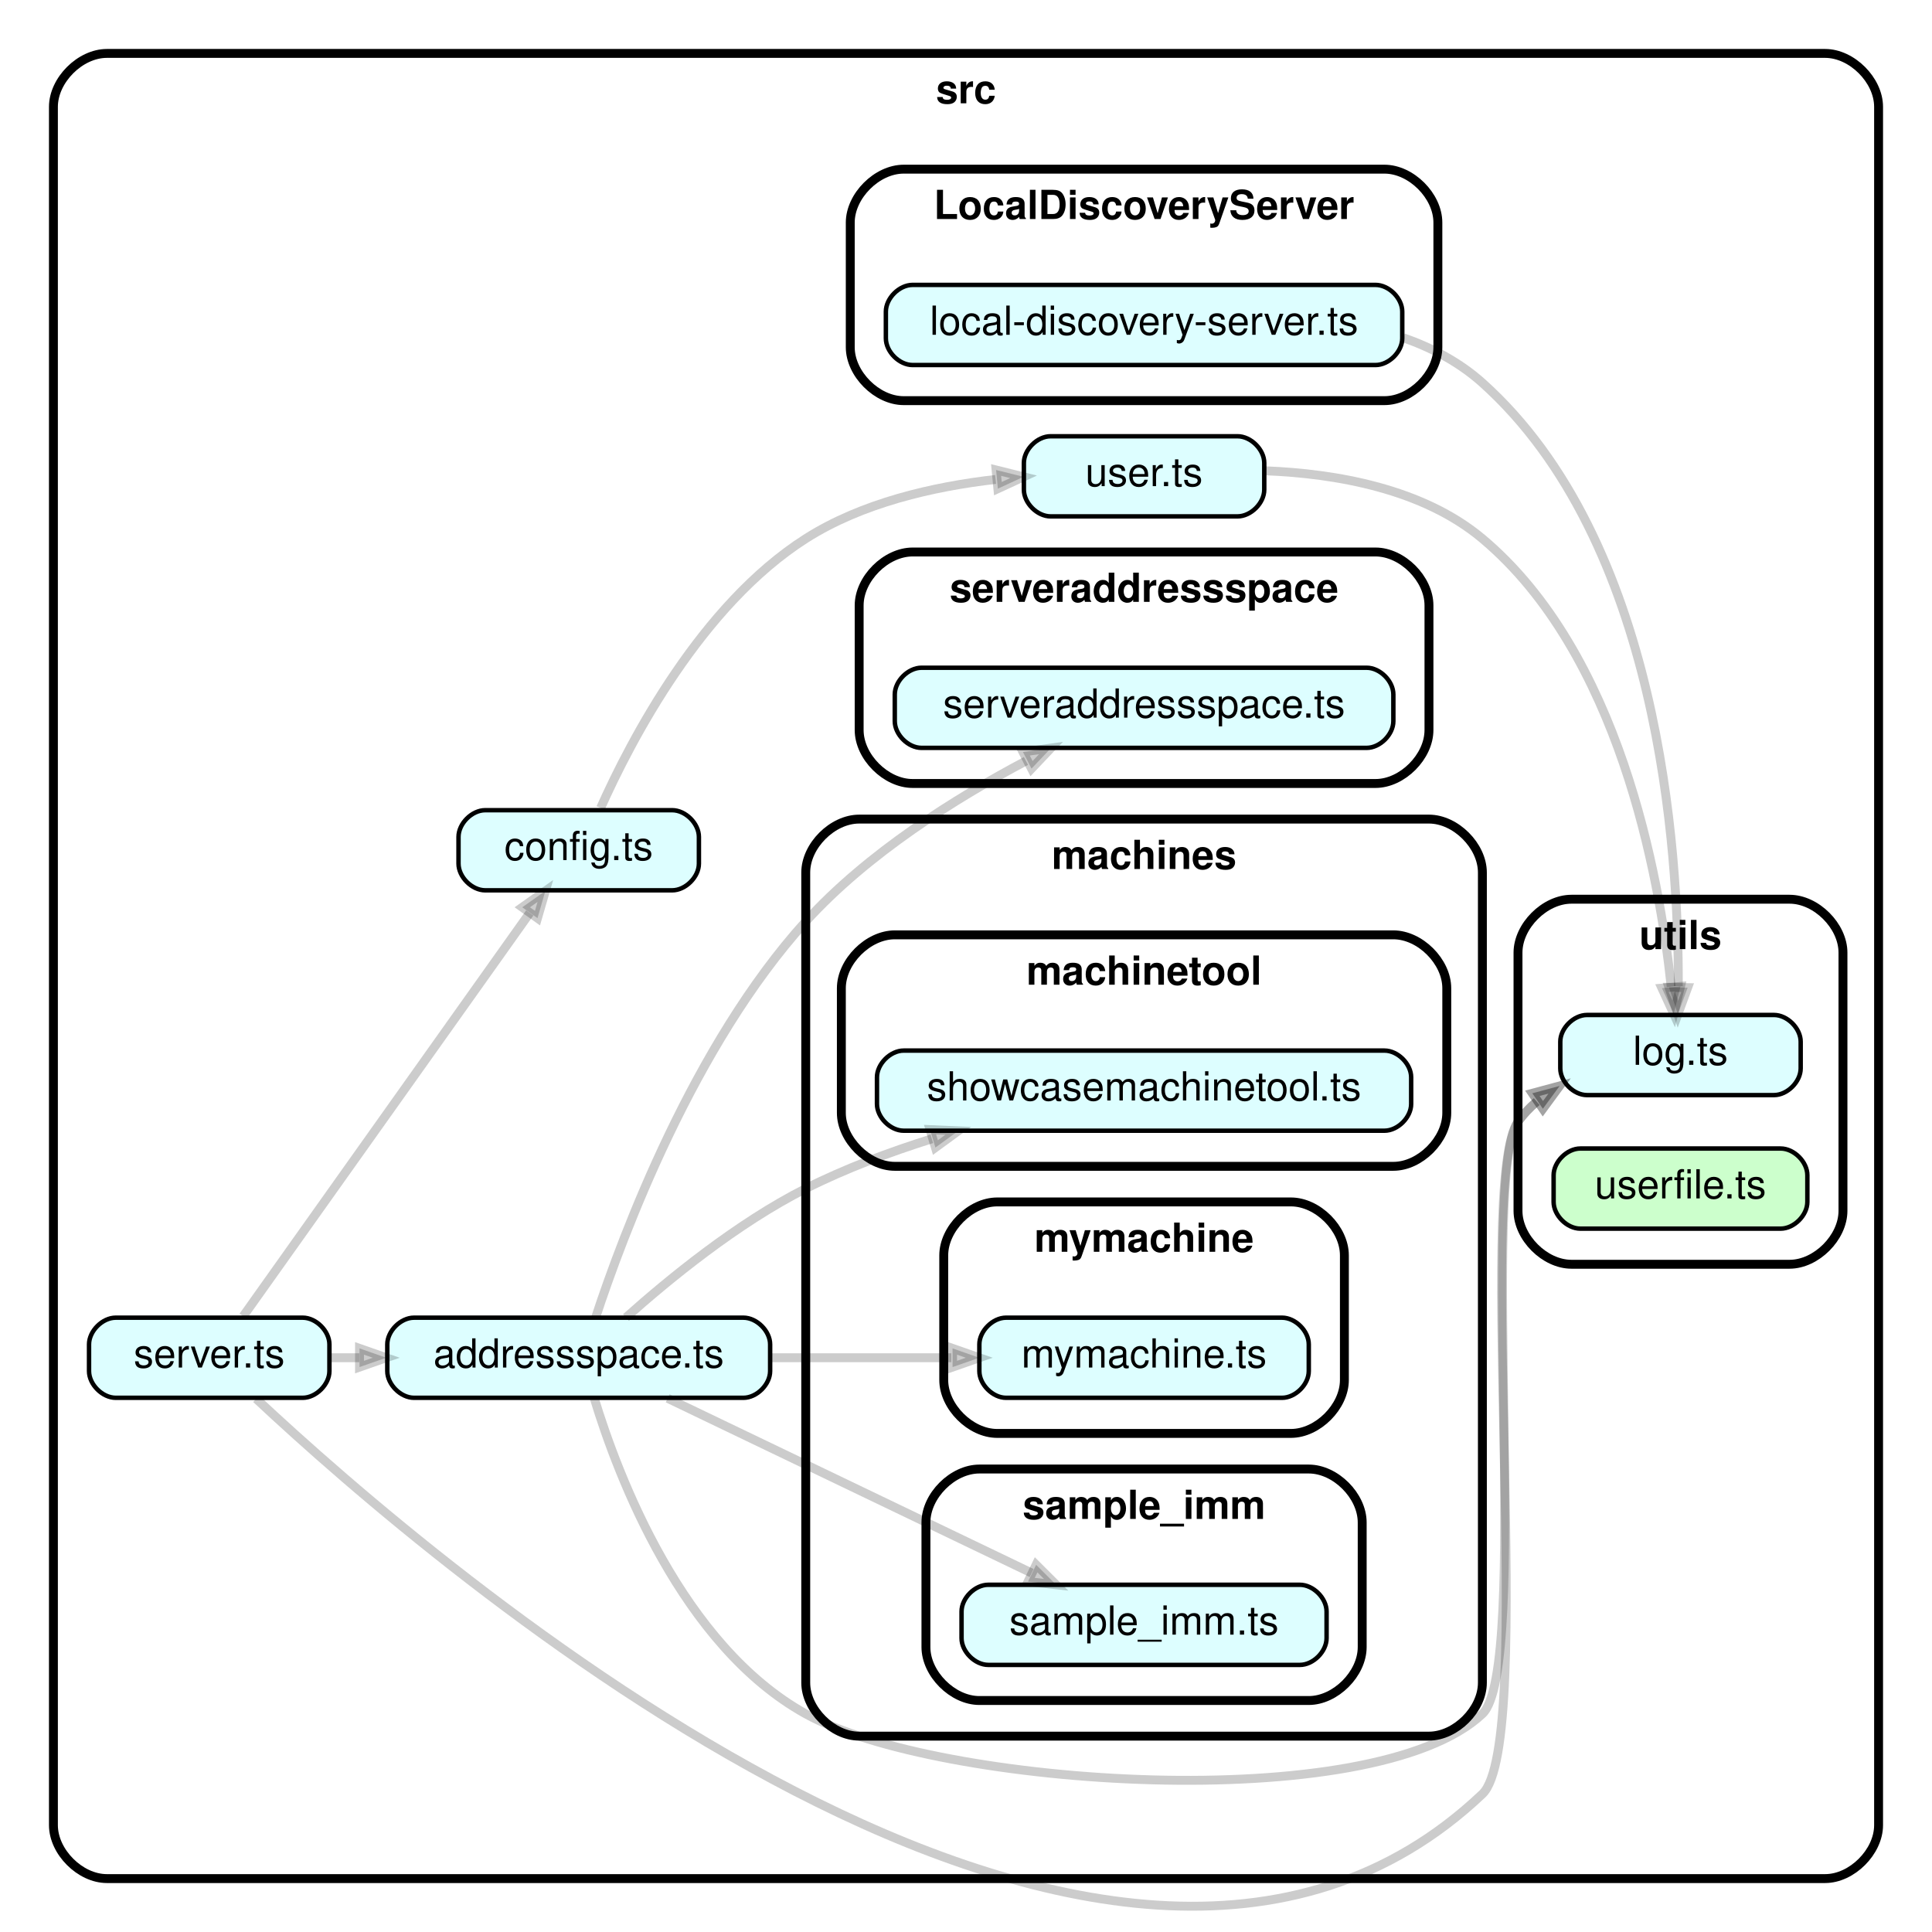
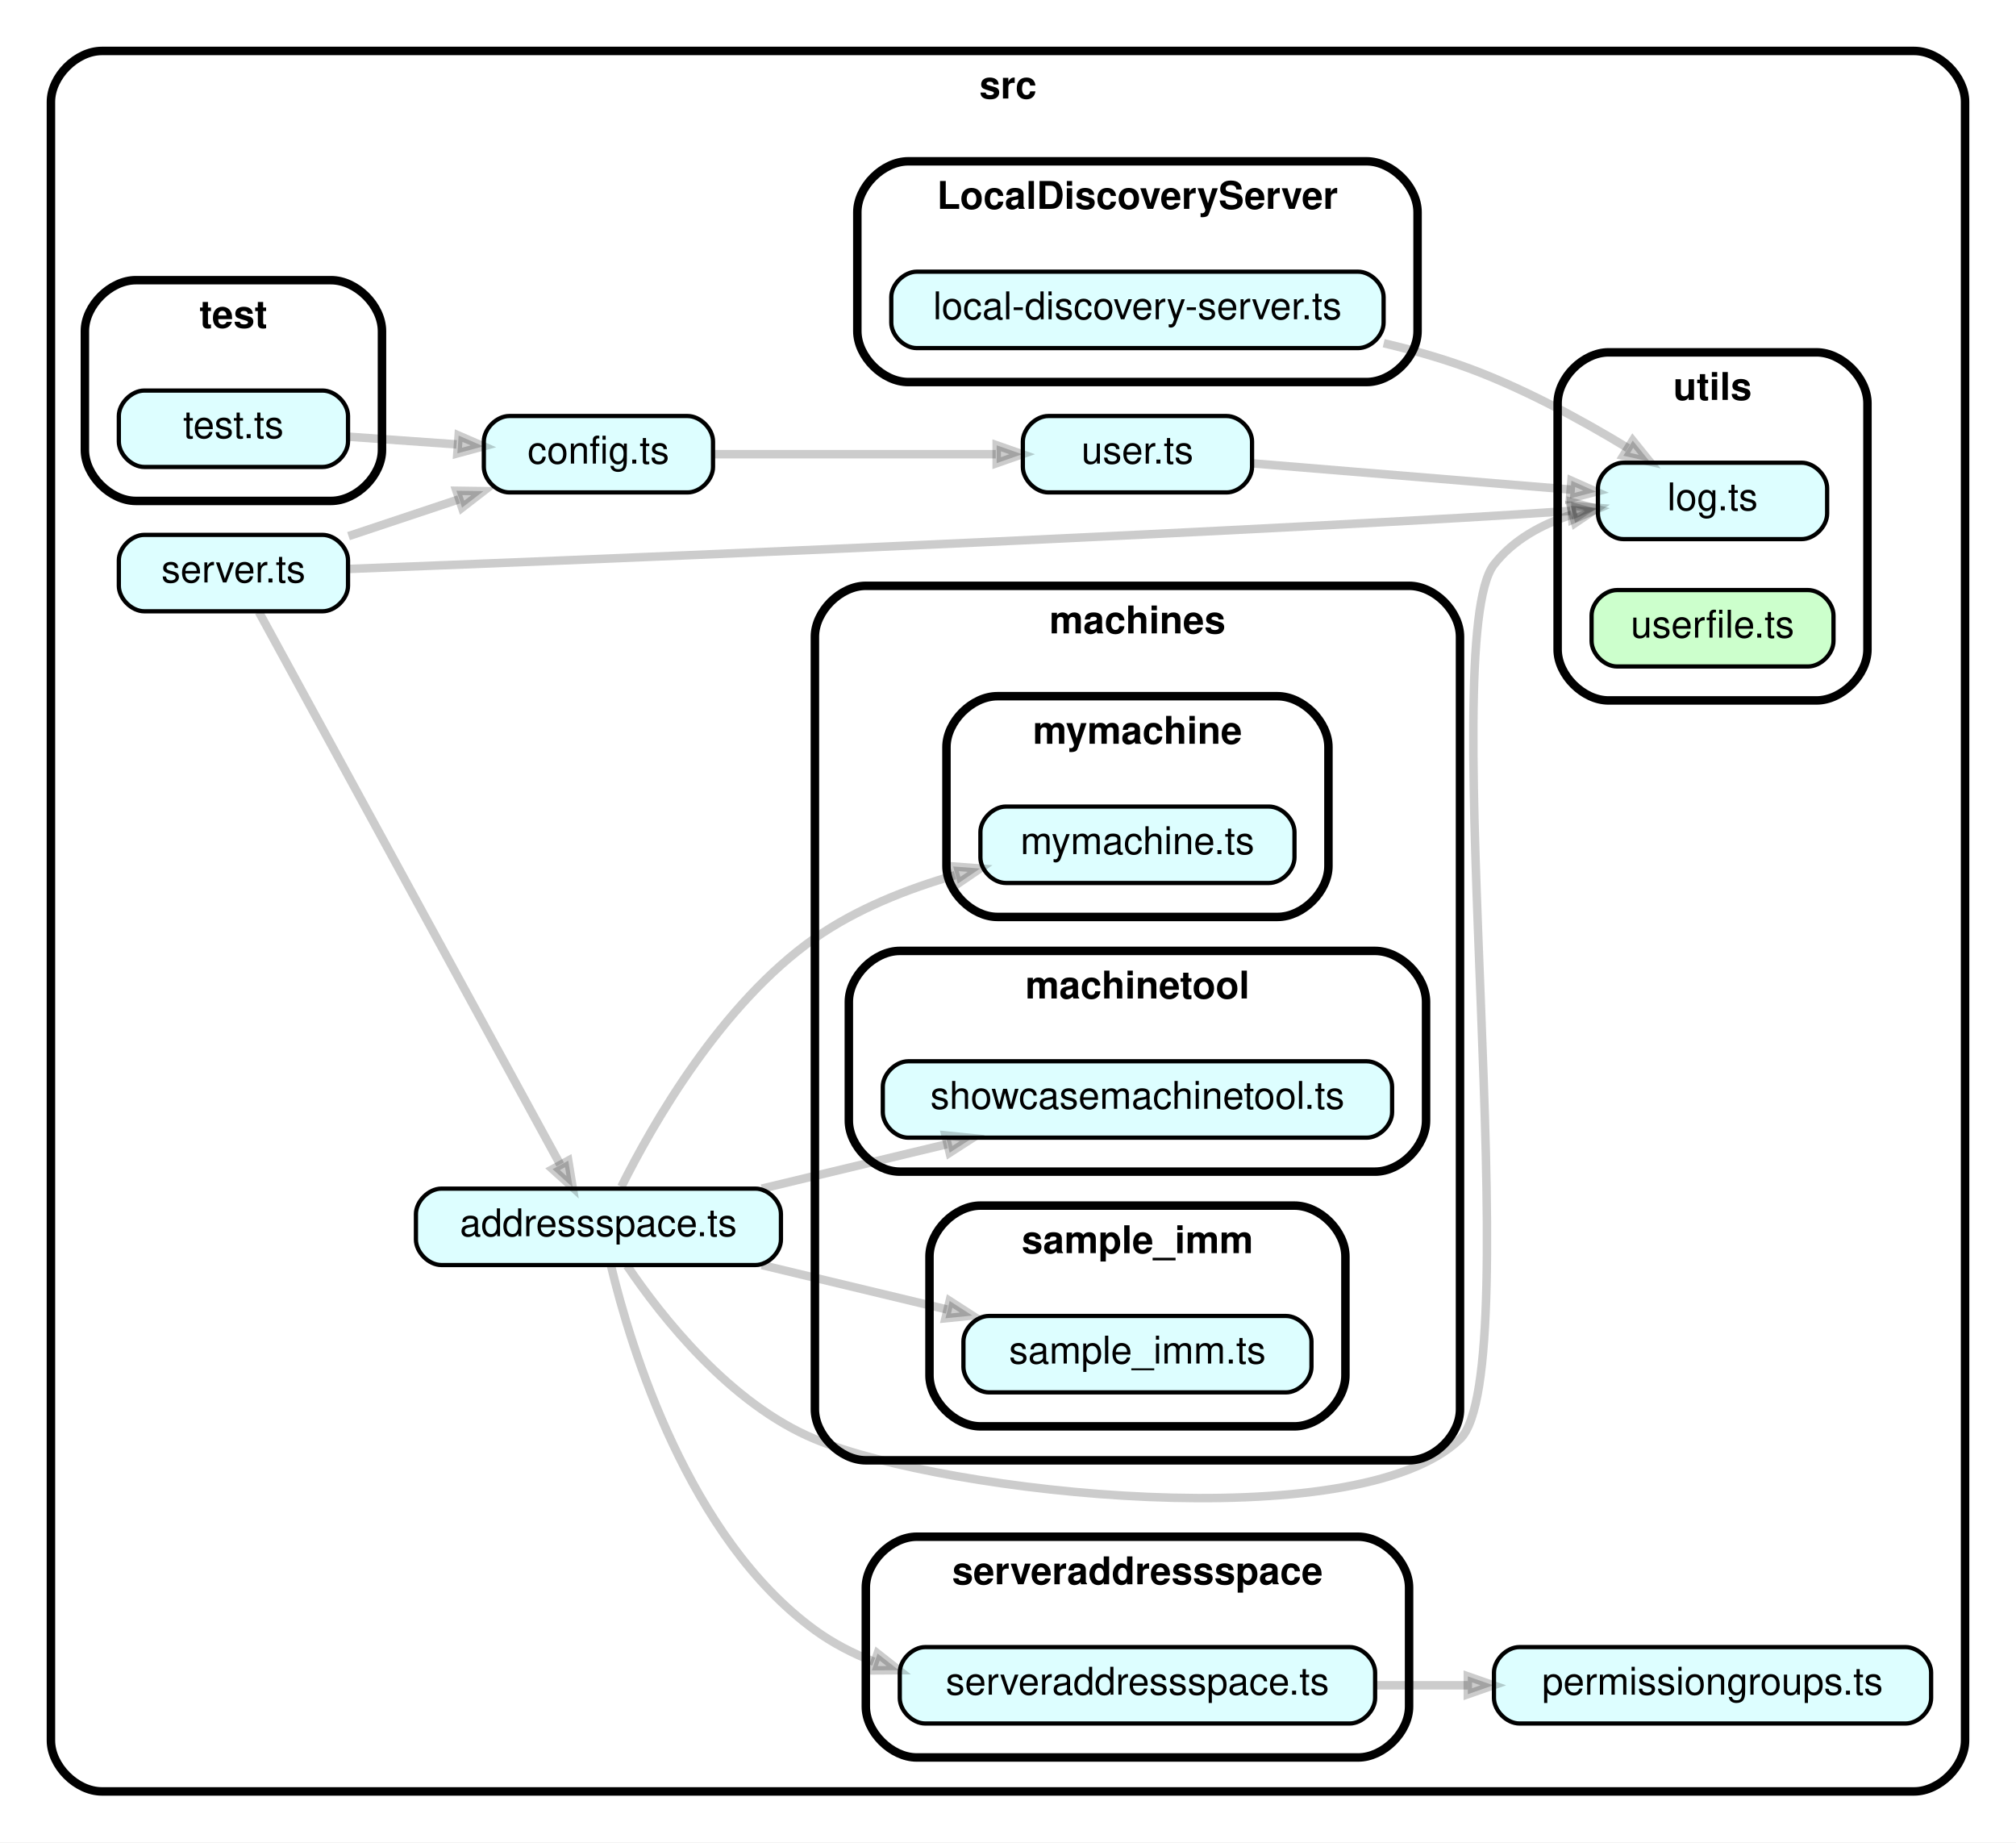
- <svg xmlns="http://www.w3.org/2000/svg" xmlns:xlink="http://www.w3.org/1999/xlink" width="434pt" height="434pt" viewBox="0.00 0.00 434.00 434.00">
+ <svg xmlns="http://www.w3.org/2000/svg" xmlns:xlink="http://www.w3.org/1999/xlink" width="475pt" height="434pt" viewBox="0.00 0.00 475.00 434.00">
  <g id="graph0" class="graph" transform="scale(1 1) rotate(0) translate(4 430)">
-     <polygon fill="white" stroke="transparent" points="-4,4 -4,-430 430,-430 430,4 -4,4" />
+     <polygon fill="white" stroke="transparent" points="-4,4 -4,-430 471,-430 471,4 -4,4" />
    <g id="clust1" class="cluster">
-       <path fill="#ffffff" stroke="black" stroke-width="2" d="M20,-8C20,-8 406,-8 406,-8 412,-8 418,-14 418,-20 418,-20 418,-406 418,-406 418,-412 412,-418 406,-418 406,-418 20,-418 20,-418 14,-418 8,-412 8,-406 8,-406 8,-20 8,-20 8,-14 14,-8 20,-8" />
-       <text text-anchor="middle" x="213" y="-406.8" font-family="Helvetica,sans-Serif" font-weight="bold" font-size="9.00">src</text>
+       <path fill="#ffffff" stroke="black" stroke-width="2" d="M20,-8C20,-8 447,-8 447,-8 453,-8 459,-14 459,-20 459,-20 459,-406 459,-406 459,-412 453,-418 447,-418 447,-418 20,-418 20,-418 14,-418 8,-412 8,-406 8,-406 8,-20 8,-20 8,-14 14,-8 20,-8" />
+       <text text-anchor="middle" x="233.5" y="-406.8" font-family="Helvetica,sans-Serif" font-weight="bold" font-size="9.00">src</text>
+     </g>
+     <g id="clust2" class="cluster">
+       <path fill="#ffffff" stroke="black" stroke-width="2" d="M210,-340C210,-340 318,-340 318,-340 324,-340 330,-346 330,-352 330,-352 330,-380 330,-380 330,-386 324,-392 318,-392 318,-392 210,-392 210,-392 204,-392 198,-386 198,-380 198,-380 198,-352 198,-352 198,-346 204,-340 210,-340" />
+       <text text-anchor="middle" x="264" y="-380.8" font-family="Helvetica,sans-Serif" font-weight="bold" font-size="9.00">LocalDiscoveryServer</text>
+     </g>
+     <g id="clust3" class="cluster">
+       <path fill="#ffffff" stroke="black" stroke-width="2" d="M200,-86C200,-86 328,-86 328,-86 334,-86 340,-92 340,-98 340,-98 340,-280 340,-280 340,-286 334,-292 328,-292 328,-292 200,-292 200,-292 194,-292 188,-286 188,-280 188,-280 188,-98 188,-98 188,-92 194,-86 200,-86" />
+       <text text-anchor="middle" x="264" y="-280.8" font-family="Helvetica,sans-Serif" font-weight="bold" font-size="9.00">machines</text>
+     </g>
+     <g id="clust5" class="cluster">
+       <path fill="#ffffff" stroke="black" stroke-width="2" d="M231,-214C231,-214 297,-214 297,-214 303,-214 309,-220 309,-226 309,-226 309,-254 309,-254 309,-260 303,-266 297,-266 297,-266 231,-266 231,-266 225,-266 219,-260 219,-254 219,-254 219,-226 219,-226 219,-220 225,-214 231,-214" />
+       <text text-anchor="middle" x="264" y="-254.8" font-family="Helvetica,sans-Serif" font-weight="bold" font-size="9.00">mymachine</text>
+     </g>
+     <g id="clust4" class="cluster">
+       <path fill="#ffffff" stroke="black" stroke-width="2" d="M208,-154C208,-154 320,-154 320,-154 326,-154 332,-160 332,-166 332,-166 332,-194 332,-194 332,-200 326,-206 320,-206 320,-206 208,-206 208,-206 202,-206 196,-200 196,-194 196,-194 196,-166 196,-166 196,-160 202,-154 208,-154" />
+       <text text-anchor="middle" x="264" y="-194.8" font-family="Helvetica,sans-Serif" font-weight="bold" font-size="9.00">machinetool</text>
+     </g>
+     <g id="clust6" class="cluster">
+       <path fill="#ffffff" stroke="black" stroke-width="2" d="M227,-94C227,-94 301,-94 301,-94 307,-94 313,-100 313,-106 313,-106 313,-134 313,-134 313,-140 307,-146 301,-146 301,-146 227,-146 227,-146 221,-146 215,-140 215,-134 215,-134 215,-106 215,-106 215,-100 221,-94 227,-94" />
+       <text text-anchor="middle" x="264" y="-134.8" font-family="Helvetica,sans-Serif" font-weight="bold" font-size="9.00">sample_imm</text>
+     </g>
+     <g id="clust7" class="cluster">
+       <path fill="#ffffff" stroke="black" stroke-width="2" d="M212,-16C212,-16 316,-16 316,-16 322,-16 328,-22 328,-28 328,-28 328,-56 328,-56 328,-62 322,-68 316,-68 316,-68 212,-68 212,-68 206,-68 200,-62 200,-56 200,-56 200,-28 200,-28 200,-22 206,-16 212,-16" />
+       <text text-anchor="middle" x="264" y="-56.8" font-family="Helvetica,sans-Serif" font-weight="bold" font-size="9.00">serveraddressspace</text>
    </g>
    <g id="clust8" class="cluster">
-       <path fill="#ffffff" stroke="black" stroke-width="2" d="M349,-146C349,-146 398,-146 398,-146 404,-146 410,-152 410,-158 410,-158 410,-216 410,-216 410,-222 404,-228 398,-228 398,-228 349,-228 349,-228 343,-228 337,-222 337,-216 337,-216 337,-158 337,-158 337,-152 343,-146 349,-146" />
-       <text text-anchor="middle" x="373.5" y="-216.8" font-family="Helvetica,sans-Serif" font-weight="bold" font-size="9.00">utils</text>
+       <path fill="#ffffff" stroke="black" stroke-width="2" d="M28,-312C28,-312 74,-312 74,-312 80,-312 86,-318 86,-324 86,-324 86,-352 86,-352 86,-358 80,-364 74,-364 74,-364 28,-364 28,-364 22,-364 16,-358 16,-352 16,-352 16,-324 16,-324 16,-318 22,-312 28,-312" />
+       <text text-anchor="middle" x="51" y="-352.8" font-family="Helvetica,sans-Serif" font-weight="bold" font-size="9.00">test</text>
    </g>
-     <g id="clust2" class="cluster">
-       <path fill="#ffffff" stroke="black" stroke-width="2" d="M199,-340C199,-340 307,-340 307,-340 313,-340 319,-346 319,-352 319,-352 319,-380 319,-380 319,-386 313,-392 307,-392 307,-392 199,-392 199,-392 193,-392 187,-386 187,-380 187,-380 187,-352 187,-352 187,-346 193,-340 199,-340" />
-       <text text-anchor="middle" x="253" y="-380.8" font-family="Helvetica,sans-Serif" font-weight="bold" font-size="9.00">LocalDiscoveryServer</text>
-     </g>
-     <g id="clust3" class="cluster">
-       <path fill="#ffffff" stroke="black" stroke-width="2" d="M189,-40C189,-40 317,-40 317,-40 323,-40 329,-46 329,-52 329,-52 329,-234 329,-234 329,-240 323,-246 317,-246 317,-246 189,-246 189,-246 183,-246 177,-240 177,-234 177,-234 177,-52 177,-52 177,-46 183,-40 189,-40" />
-       <text text-anchor="middle" x="253" y="-234.8" font-family="Helvetica,sans-Serif" font-weight="bold" font-size="9.00">machines</text>
-     </g>
-     <g id="clust4" class="cluster">
-       <path fill="#ffffff" stroke="black" stroke-width="2" d="M197,-168C197,-168 309,-168 309,-168 315,-168 321,-174 321,-180 321,-180 321,-208 321,-208 321,-214 315,-220 309,-220 309,-220 197,-220 197,-220 191,-220 185,-214 185,-208 185,-208 185,-180 185,-180 185,-174 191,-168 197,-168" />
-       <text text-anchor="middle" x="253" y="-208.8" font-family="Helvetica,sans-Serif" font-weight="bold" font-size="9.00">machinetool</text>
-     </g>
-     <g id="clust5" class="cluster">
-       <path fill="#ffffff" stroke="black" stroke-width="2" d="M220,-108C220,-108 286,-108 286,-108 292,-108 298,-114 298,-120 298,-120 298,-148 298,-148 298,-154 292,-160 286,-160 286,-160 220,-160 220,-160 214,-160 208,-154 208,-148 208,-148 208,-120 208,-120 208,-114 214,-108 220,-108" />
-       <text text-anchor="middle" x="253" y="-148.8" font-family="Helvetica,sans-Serif" font-weight="bold" font-size="9.00">mymachine</text>
-     </g>
-     <g id="clust6" class="cluster">
-       <path fill="#ffffff" stroke="black" stroke-width="2" d="M216,-48C216,-48 290,-48 290,-48 296,-48 302,-54 302,-60 302,-60 302,-88 302,-88 302,-94 296,-100 290,-100 290,-100 216,-100 216,-100 210,-100 204,-94 204,-88 204,-88 204,-60 204,-60 204,-54 210,-48 216,-48" />
-       <text text-anchor="middle" x="253" y="-88.8" font-family="Helvetica,sans-Serif" font-weight="bold" font-size="9.00">sample_imm</text>
-     </g>
-     <g id="clust7" class="cluster">
-       <path fill="#ffffff" stroke="black" stroke-width="2" d="M201,-254C201,-254 305,-254 305,-254 311,-254 317,-260 317,-266 317,-266 317,-294 317,-294 317,-300 311,-306 305,-306 305,-306 201,-306 201,-306 195,-306 189,-300 189,-294 189,-294 189,-266 189,-266 189,-260 195,-254 201,-254" />
-       <text text-anchor="middle" x="253" y="-294.8" font-family="Helvetica,sans-Serif" font-weight="bold" font-size="9.00">serveraddressspace</text>
+     <g id="clust9" class="cluster">
+       <path fill="#ffffff" stroke="black" stroke-width="2" d="M375,-265C375,-265 424,-265 424,-265 430,-265 436,-271 436,-277 436,-277 436,-335 436,-335 436,-341 430,-347 424,-347 424,-347 375,-347 375,-347 369,-347 363,-341 363,-335 363,-335 363,-277 363,-277 363,-271 369,-265 375,-265" />
+       <text text-anchor="middle" x="399.5" y="-335.8" font-family="Helvetica,sans-Serif" font-weight="bold" font-size="9.00">utils</text>
    </g>
    <g id="node1" class="node">
      <g id="a_node1">
        <a xlink:href="src/LocalDiscoveryServer/local-discovery-server.ts" xlink:title="local-discovery-server.ts">
-           <path fill="#ddfeff" stroke="black" d="M305,-366C305,-366 201,-366 201,-366 198,-366 195,-363 195,-360 195,-360 195,-354 195,-354 195,-351 198,-348 201,-348 201,-348 305,-348 305,-348 308,-348 311,-351 311,-354 311,-354 311,-360 311,-360 311,-363 308,-366 305,-366" />
-           <text text-anchor="middle" x="253" y="-354.8" font-family="Helvetica,sans-Serif" font-size="9.00">local-discovery-server.ts</text>
+           <path fill="#ddfeff" stroke="black" d="M316,-366C316,-366 212,-366 212,-366 209,-366 206,-363 206,-360 206,-360 206,-354 206,-354 206,-351 209,-348 212,-348 212,-348 316,-348 316,-348 319,-348 322,-351 322,-354 322,-354 322,-360 322,-360 322,-363 319,-366 316,-366" />
+           <text text-anchor="middle" x="264" y="-354.8" font-family="Helvetica,sans-Serif" font-size="9.00">local-discovery-server.ts</text>
        </a>
      </g>
    </g>
    <g id="node2" class="node">
      <g id="a_node2">
        <a xlink:href="src/utils/log.ts" xlink:title="log.ts">
-           <path fill="#ddfeff" stroke="black" d="M394.5,-202C394.5,-202 352.5,-202 352.5,-202 349.5,-202 346.5,-199 346.5,-196 346.5,-196 346.5,-190 346.5,-190 346.5,-187 349.5,-184 352.5,-184 352.5,-184 394.5,-184 394.5,-184 397.5,-184 400.5,-187 400.5,-190 400.5,-190 400.5,-196 400.5,-196 400.5,-199 397.5,-202 394.5,-202" />
-           <text text-anchor="middle" x="373.5" y="-190.8" font-family="Helvetica,sans-Serif" font-size="9.00">log.ts</text>
+           <path fill="#ddfeff" stroke="black" d="M420.5,-321C420.5,-321 378.5,-321 378.5,-321 375.5,-321 372.5,-318 372.5,-315 372.5,-315 372.5,-309 372.5,-309 372.5,-306 375.5,-303 378.5,-303 378.5,-303 420.5,-303 420.5,-303 423.5,-303 426.5,-306 426.5,-309 426.5,-309 426.5,-315 426.5,-315 426.5,-318 423.5,-321 420.5,-321" />
+           <text text-anchor="middle" x="399.5" y="-309.8" font-family="Helvetica,sans-Serif" font-size="9.00">log.ts</text>
        </a>
      </g>
    </g>
    <g id="edge1" class="edge">
-       <path fill="none" stroke="#000000" stroke-width="2" stroke-opacity="0.2" d="M311.23,-354.13C317.75,-351.85 323.88,-348.59 329,-344 368.66,-308.44 373.13,-239.3 373.01,-208.47" />
-       <polygon fill="#000000" fill-opacity="0.2" stroke="#000000" stroke-width="2" stroke-opacity="0.2" points="375.11,-208.14 372.92,-202.17 370.91,-208.2 375.11,-208.14" />
+       <path fill="none" stroke="#000000" stroke-width="2" stroke-opacity="0.2" d="M322.02,-349.16C328.16,-347.71 334.26,-346 340,-344 353.9,-339.14 368.43,-331.21 379.53,-324.46" />
+       <polygon fill="#000000" fill-opacity="0.2" stroke="#000000" stroke-width="2" stroke-opacity="0.2" points="380.7,-326.21 384.69,-321.26 378.48,-322.64 380.7,-326.21" />
    </g>
    <g id="node3" class="node">
      <g id="a_node3">
        <a xlink:href="src/addressspace.ts" xlink:title="addressspace.ts">
-           <path fill="#ddfeff" stroke="black" d="M163,-134C163,-134 89,-134 89,-134 86,-134 83,-131 83,-128 83,-128 83,-122 83,-122 83,-119 86,-116 89,-116 89,-116 163,-116 163,-116 166,-116 169,-119 169,-122 169,-122 169,-128 169,-128 169,-131 166,-134 163,-134" />
-           <text text-anchor="middle" x="126" y="-122.8" font-family="Helvetica,sans-Serif" font-size="9.00">addressspace.ts</text>
+           <path fill="#ddfeff" stroke="black" d="M174,-150C174,-150 100,-150 100,-150 97,-150 94,-147 94,-144 94,-144 94,-138 94,-138 94,-135 97,-132 100,-132 100,-132 174,-132 174,-132 177,-132 180,-135 180,-138 180,-138 180,-144 180,-144 180,-147 177,-150 174,-150" />
+           <text text-anchor="middle" x="137" y="-138.8" font-family="Helvetica,sans-Serif" font-size="9.00">addressspace.ts</text>
        </a>
      </g>
    </g>
    <g id="edge6" class="edge">
-       <path fill="none" stroke="#000000" stroke-width="2" stroke-opacity="0.2" d="M129.49,-115.91C134.82,-98.4 149.21,-60.4 177,-45 206.54,-28.63 304.41,-21.84 329,-45 339.78,-55.15 328.45,-165.91 337,-178 338.2,-179.69 339.63,-181.2 341.21,-182.53" />
-       <polygon fill="#000000" fill-opacity="0.2" stroke="#000000" stroke-width="2" stroke-opacity="0.2" points="340.23,-184.4 346.36,-186.05 342.59,-180.93 340.23,-184.4" />
+       <path fill="none" stroke="#000000" stroke-width="2" stroke-opacity="0.2" d="M143.75,-131.83C151.89,-119.8 168.04,-99.27 188,-91 219.21,-78.07 315.66,-67.58 340,-91 356.51,-106.88 333.95,-278.91 348,-297 352.56,-302.87 359.31,-306.52 366.4,-308.78" />
+       <polygon fill="#000000" fill-opacity="0.2" stroke="#000000" stroke-width="2" stroke-opacity="0.2" points="366.07,-310.86 372.4,-310.36 367.14,-306.8 366.07,-310.86" />
    </g>
    <g id="node4" class="node">
      <g id="a_node4">
        <a xlink:href="src/machines/machinetool/showcasemachinetool.ts" xlink:title="showcasemachinetool.ts">
-           <path fill="#ddfeff" stroke="black" d="M307,-194C307,-194 199,-194 199,-194 196,-194 193,-191 193,-188 193,-188 193,-182 193,-182 193,-179 196,-176 199,-176 199,-176 307,-176 307,-176 310,-176 313,-179 313,-182 313,-182 313,-188 313,-188 313,-191 310,-194 307,-194" />
-           <text text-anchor="middle" x="253" y="-182.8" font-family="Helvetica,sans-Serif" font-size="9.00">showcasemachinetool.ts</text>
+           <path fill="#ddfeff" stroke="black" d="M318,-180C318,-180 210,-180 210,-180 207,-180 204,-177 204,-174 204,-174 204,-168 204,-168 204,-165 207,-162 210,-162 210,-162 318,-162 318,-162 321,-162 324,-165 324,-168 324,-168 324,-174 324,-174 324,-177 321,-180 318,-180" />
+           <text text-anchor="middle" x="264" y="-168.8" font-family="Helvetica,sans-Serif" font-size="9.00">showcasemachinetool.ts</text>
        </a>
      </g>
    </g>
    <g id="edge2" class="edge">
-       <path fill="none" stroke="#000000" stroke-width="2" stroke-opacity="0.2" d="M136.61,-134.03C146.18,-142.58 161.62,-155.24 177,-163 185.83,-167.46 195.71,-171.16 205.32,-174.18" />
-       <polygon fill="#000000" fill-opacity="0.2" stroke="#000000" stroke-width="2" stroke-opacity="0.2" points="204.92,-176.25 211.27,-175.97 206.13,-172.22 204.92,-176.25" />
+       <path fill="none" stroke="#000000" stroke-width="2" stroke-opacity="0.2" d="M175.5,-150C189.22,-153.29 204.86,-157.05 219.09,-160.46" />
+       <polygon fill="#000000" fill-opacity="0.2" stroke="#000000" stroke-width="2" stroke-opacity="0.2" points="218.77,-162.54 225.09,-161.9 219.75,-158.46 218.77,-162.54" />
    </g>
    <g id="node5" class="node">
      <g id="a_node5">
        <a xlink:href="src/machines/mymachine/mymachine.ts" xlink:title="mymachine.ts">
-           <path fill="#ddfeff" stroke="black" d="M284,-134C284,-134 222,-134 222,-134 219,-134 216,-131 216,-128 216,-128 216,-122 216,-122 216,-119 219,-116 222,-116 222,-116 284,-116 284,-116 287,-116 290,-119 290,-122 290,-122 290,-128 290,-128 290,-131 287,-134 284,-134" />
-           <text text-anchor="middle" x="253" y="-122.8" font-family="Helvetica,sans-Serif" font-size="9.00">mymachine.ts</text>
+           <path fill="#ddfeff" stroke="black" d="M295,-240C295,-240 233,-240 233,-240 230,-240 227,-237 227,-234 227,-234 227,-228 227,-228 227,-225 230,-222 233,-222 233,-222 295,-222 295,-222 298,-222 301,-225 301,-228 301,-228 301,-234 301,-234 301,-237 298,-240 295,-240" />
+           <text text-anchor="middle" x="264" y="-228.8" font-family="Helvetica,sans-Serif" font-size="9.00">mymachine.ts</text>
        </a>
      </g>
    </g>
    <g id="edge3" class="edge">
-       <path fill="none" stroke="#000000" stroke-width="2" stroke-opacity="0.2" d="M169.32,-125C182.34,-125 196.68,-125 209.7,-125" />
-       <polygon fill="#000000" fill-opacity="0.2" stroke="#000000" stroke-width="2" stroke-opacity="0.2" points="209.98,-127.1 215.98,-125 209.98,-122.9 209.98,-127.1" />
+       <path fill="none" stroke="#000000" stroke-width="2" stroke-opacity="0.2" d="M142.4,-150.44C149.75,-165.17 165.92,-193.53 188,-209 197.75,-215.83 209.62,-220.56 221.02,-223.83" />
+       <polygon fill="#000000" fill-opacity="0.2" stroke="#000000" stroke-width="2" stroke-opacity="0.2" points="220.58,-225.89 226.92,-225.41 221.67,-221.83 220.58,-225.89" />
    </g>
    <g id="node6" class="node">
      <g id="a_node6">
        <a xlink:href="src/machines/sample_imm/sample_imm.ts" xlink:title="sample_imm.ts">
-           <path fill="#ddfeff" stroke="black" d="M288,-74C288,-74 218,-74 218,-74 215,-74 212,-71 212,-68 212,-68 212,-62 212,-62 212,-59 215,-56 218,-56 218,-56 288,-56 288,-56 291,-56 294,-59 294,-62 294,-62 294,-68 294,-68 294,-71 291,-74 288,-74" />
-           <text text-anchor="middle" x="253" y="-62.8" font-family="Helvetica,sans-Serif" font-size="9.00">sample_imm.ts</text>
+           <path fill="#ddfeff" stroke="black" d="M299,-120C299,-120 229,-120 229,-120 226,-120 223,-117 223,-114 223,-114 223,-108 223,-108 223,-105 226,-102 229,-102 229,-102 299,-102 299,-102 302,-102 305,-105 305,-108 305,-108 305,-114 305,-114 305,-117 302,-120 299,-120" />
+           <text text-anchor="middle" x="264" y="-108.8" font-family="Helvetica,sans-Serif" font-size="9.00">sample_imm.ts</text>
        </a>
      </g>
    </g>
    <g id="edge4" class="edge">
-       <path fill="none" stroke="#000000" stroke-width="2" stroke-opacity="0.2" d="M145.98,-115.89C167.86,-105.39 203.86,-88.11 227.75,-76.64" />
-       <polygon fill="#000000" fill-opacity="0.2" stroke="#000000" stroke-width="2" stroke-opacity="0.2" points="228.75,-78.49 233.25,-74 226.93,-74.71 228.75,-78.49" />
+       <path fill="none" stroke="#000000" stroke-width="2" stroke-opacity="0.2" d="M175.5,-132C189.22,-128.71 204.86,-124.95 219.09,-121.54" />
+       <polygon fill="#000000" fill-opacity="0.2" stroke="#000000" stroke-width="2" stroke-opacity="0.2" points="219.75,-123.54 225.09,-120.1 218.77,-119.46 219.75,-123.54" />
    </g>
    <g id="node7" class="node">
      <g id="a_node7">
        <a xlink:href="src/serveraddressspace/serveraddressspace.ts" xlink:title="serveraddressspace.ts">
-           <path fill="#ddfeff" stroke="black" d="M303,-280C303,-280 203,-280 203,-280 200,-280 197,-277 197,-274 197,-274 197,-268 197,-268 197,-265 200,-262 203,-262 203,-262 303,-262 303,-262 306,-262 309,-265 309,-268 309,-268 309,-274 309,-274 309,-277 306,-280 303,-280" />
-           <text text-anchor="middle" x="253" y="-268.8" font-family="Helvetica,sans-Serif" font-size="9.00">serveraddressspace.ts</text>
+           <path fill="#ddfeff" stroke="black" d="M314,-42C314,-42 214,-42 214,-42 211,-42 208,-39 208,-36 208,-36 208,-30 208,-30 208,-27 211,-24 214,-24 214,-24 314,-24 314,-24 317,-24 320,-27 320,-30 320,-30 320,-36 320,-36 320,-39 317,-42 314,-42" />
+           <text text-anchor="middle" x="264" y="-30.8" font-family="Helvetica,sans-Serif" font-size="9.00">serveraddressspace.ts</text>
        </a>
      </g>
    </g>
    <g id="edge5" class="edge">
-       <path fill="none" stroke="#000000" stroke-width="2" stroke-opacity="0.2" d="M129.81,-134.06C135.9,-152.56 151.85,-195.27 177,-223 190.87,-238.3 210.69,-250.7 226.47,-259.06" />
-       <polygon fill="#000000" fill-opacity="0.2" stroke="#000000" stroke-width="2" stroke-opacity="0.2" points="225.79,-261.08 232.09,-261.96 227.72,-257.34 225.79,-261.08" />
+       <path fill="none" stroke="#000000" stroke-width="2" stroke-opacity="0.2" d="M139.94,-131.92C144.57,-112.67 158.16,-67.71 188,-46 192.22,-42.93 196.93,-40.49 201.87,-38.57" />
+       <polygon fill="#000000" fill-opacity="0.2" stroke="#000000" stroke-width="2" stroke-opacity="0.2" points="202.77,-40.48 207.77,-36.55 201.41,-36.51 202.77,-40.48" />
+     </g>
+     <g id="node10" class="node">
+       <g id="a_node10">
+         <a xlink:href="src/permissiongroups.ts" xlink:title="permissiongroups.ts">
+           <path fill="#ddfeff" stroke="black" d="M445,-42C445,-42 354,-42 354,-42 351,-42 348,-39 348,-36 348,-36 348,-30 348,-30 348,-27 351,-24 354,-24 354,-24 445,-24 445,-24 448,-24 451,-27 451,-30 451,-30 451,-36 451,-36 451,-39 448,-42 445,-42" />
+           <text text-anchor="middle" x="399.5" y="-30.8" font-family="Helvetica,sans-Serif" font-size="9.00">permissiongroups.ts</text>
+         </a>
+       </g>
+     </g>
+     <g id="edge11" class="edge">
+       <path fill="none" stroke="#000000" stroke-width="2" stroke-opacity="0.2" d="M320.07,-33C327.25,-33 334.62,-33 341.83,-33" />
+       <polygon fill="#000000" fill-opacity="0.2" stroke="#000000" stroke-width="2" stroke-opacity="0.2" points="341.84,-35.1 347.84,-33 341.84,-30.9 341.84,-35.1" />
    </g>
    <g id="node8" class="node">
      <g id="a_node8">
        <a xlink:href="src/config.ts" xlink:title="config.ts">
-           <path fill="#ddfeff" stroke="black" d="M147,-248C147,-248 105,-248 105,-248 102,-248 99,-245 99,-242 99,-242 99,-236 99,-236 99,-233 102,-230 105,-230 105,-230 147,-230 147,-230 150,-230 153,-233 153,-236 153,-236 153,-242 153,-242 153,-245 150,-248 147,-248" />
-           <text text-anchor="middle" x="126" y="-236.8" font-family="Helvetica,sans-Serif" font-size="9.00">config.ts</text>
+           <path fill="#ddfeff" stroke="black" d="M158,-332C158,-332 116,-332 116,-332 113,-332 110,-329 110,-326 110,-326 110,-320 110,-320 110,-317 113,-314 116,-314 116,-314 158,-314 158,-314 161,-314 164,-317 164,-320 164,-320 164,-326 164,-326 164,-329 161,-332 158,-332" />
+           <text text-anchor="middle" x="137" y="-320.8" font-family="Helvetica,sans-Serif" font-size="9.00">config.ts</text>
        </a>
      </g>
    </g>
    <g id="node9" class="node">
      <g id="a_node9">
        <a xlink:href="src/user.ts" xlink:title="user.ts">
-           <path fill="#ddfeff" stroke="black" d="M274,-332C274,-332 232,-332 232,-332 229,-332 226,-329 226,-326 226,-326 226,-320 226,-320 226,-317 229,-314 232,-314 232,-314 274,-314 274,-314 277,-314 280,-317 280,-320 280,-320 280,-326 280,-326 280,-329 277,-332 274,-332" />
-           <text text-anchor="middle" x="253" y="-320.8" font-family="Helvetica,sans-Serif" font-size="9.00">user.ts</text>
+           <path fill="#ddfeff" stroke="black" d="M285,-332C285,-332 243,-332 243,-332 240,-332 237,-329 237,-326 237,-326 237,-320 237,-320 237,-317 240,-314 243,-314 243,-314 285,-314 285,-314 288,-314 291,-317 291,-320 291,-320 291,-326 291,-326 291,-329 288,-332 285,-332" />
+           <text text-anchor="middle" x="264" y="-320.8" font-family="Helvetica,sans-Serif" font-size="9.00">user.ts</text>
        </a>
      </g>
    </g>
    <g id="edge7" class="edge">
-       <path fill="none" stroke="#000000" stroke-width="2" stroke-opacity="0.2" d="M130.92,-248.49C137.8,-263.88 153.58,-294.07 177,-309 189.59,-317.03 205.64,-320.7 219.65,-322.3" />
-       <polygon fill="#000000" fill-opacity="0.2" stroke="#000000" stroke-width="2" stroke-opacity="0.2" points="219.76,-324.42 225.93,-322.89 220.16,-320.23 219.76,-324.42" />
+       <path fill="none" stroke="#000000" stroke-width="2" stroke-opacity="0.2" d="M164.2,-323C183.54,-323 209.96,-323 230.62,-323" />
+       <polygon fill="#000000" fill-opacity="0.2" stroke="#000000" stroke-width="2" stroke-opacity="0.2" points="230.83,-325.1 236.83,-323 230.83,-320.9 230.83,-325.1" />
    </g>
-     <g id="edge11" class="edge">
-       <path fill="none" stroke="#000000" stroke-width="2" stroke-opacity="0.2" d="M280.32,-324.24C296.09,-323.61 315.61,-320.24 329,-309 359.7,-283.23 368.75,-233.51 371.41,-208.37" />
-       <polygon fill="#000000" fill-opacity="0.2" stroke="#000000" stroke-width="2" stroke-opacity="0.2" points="373.51,-208.42 371.98,-202.25 369.33,-208.03 373.51,-208.42" />
+     <g id="edge13" class="edge">
+       <path fill="none" stroke="#000000" stroke-width="2" stroke-opacity="0.2" d="M291.06,-320.85C312.51,-319.09 343.03,-316.57 366.07,-314.67" />
+       <polygon fill="#000000" fill-opacity="0.2" stroke="#000000" stroke-width="2" stroke-opacity="0.2" points="366.25,-316.76 372.05,-314.18 365.9,-312.58 366.25,-316.76" />
    </g>
-     <g id="node10" class="node">
-       <g id="a_node10">
+     <g id="node11" class="node">
+       <g id="a_node11">
        <a xlink:href="src/server.ts" xlink:title="server.ts">
-           <path fill="#ddfeff" stroke="black" d="M64,-134C64,-134 22,-134 22,-134 19,-134 16,-131 16,-128 16,-128 16,-122 16,-122 16,-119 19,-116 22,-116 22,-116 64,-116 64,-116 67,-116 70,-119 70,-122 70,-122 70,-128 70,-128 70,-131 67,-134 64,-134" />
-           <text text-anchor="middle" x="43" y="-122.8" font-family="Helvetica,sans-Serif" font-size="9.00">server.ts</text>
+           <path fill="#ddfeff" stroke="black" d="M72,-304C72,-304 30,-304 30,-304 27,-304 24,-301 24,-298 24,-298 24,-292 24,-292 24,-289 27,-286 30,-286 30,-286 72,-286 72,-286 75,-286 78,-289 78,-292 78,-292 78,-298 78,-298 78,-301 75,-304 72,-304" />
+           <text text-anchor="middle" x="51" y="-292.8" font-family="Helvetica,sans-Serif" font-size="9.00">server.ts</text>
        </a>
      </g>
    </g>
    <g id="edge10" class="edge">
-       <path fill="none" stroke="#000000" stroke-width="2" stroke-opacity="0.2" d="M53.55,-115.79C92.98,-78.87 244.91,52.75 329,-27 341.19,-38.56 327.35,-164.25 337,-178 338.19,-179.7 339.62,-181.2 341.2,-182.54" />
-       <polygon fill="#000000" fill-opacity="0.2" stroke="#000000" stroke-width="2" stroke-opacity="0.2" points="340.21,-184.41 346.34,-186.06 342.58,-180.94 340.21,-184.41" />
+       <path fill="none" stroke="#000000" stroke-width="2" stroke-opacity="0.2" d="M78.22,-295.98C128.84,-297.92 243.56,-302.53 340,-308 348.42,-308.48 357.52,-309.07 365.98,-309.64" />
+       <polygon fill="#000000" fill-opacity="0.2" stroke="#000000" stroke-width="2" stroke-opacity="0.2" points="366.17,-311.76 372.3,-310.08 366.46,-307.57 366.17,-311.76" />
    </g>
    <g id="edge8" class="edge">
-       <path fill="none" stroke="#000000" stroke-width="2" stroke-opacity="0.2" d="M70.07,-125C72.24,-125 74.46,-125 76.72,-125" />
-       <polygon fill="#000000" fill-opacity="0.2" stroke="#000000" stroke-width="2" stroke-opacity="0.2" points="76.76,-127.1 82.76,-125 76.76,-122.9 76.76,-127.1" />
+       <path fill="none" stroke="#000000" stroke-width="2" stroke-opacity="0.2" d="M57,-285.83C71.03,-260.1 110.85,-187.1 127.99,-155.68" />
+       <polygon fill="#000000" fill-opacity="0.2" stroke="#000000" stroke-width="2" stroke-opacity="0.2" points="129.89,-156.59 130.92,-150.32 126.2,-154.58 129.89,-156.59" />
    </g>
    <g id="edge9" class="edge">
-       <path fill="none" stroke="#000000" stroke-width="2" stroke-opacity="0.2" d="M50.63,-134.33C64.82,-154.3 98.21,-201.3 115,-224.92" />
-       <polygon fill="#000000" fill-opacity="0.2" stroke="#000000" stroke-width="2" stroke-opacity="0.2" points="113.32,-226.19 118.51,-229.86 116.74,-223.75 113.32,-226.19" />
+       <path fill="none" stroke="#000000" stroke-width="2" stroke-opacity="0.2" d="M78.12,-303.71C86.34,-306.45 95.5,-309.5 104.08,-312.36" />
+       <polygon fill="#000000" fill-opacity="0.2" stroke="#000000" stroke-width="2" stroke-opacity="0.2" points="103.54,-314.39 109.9,-314.3 104.87,-310.41 103.54,-314.39" />
    </g>
-     <g id="node11" class="node">
-       <g id="a_node11">
+     <g id="node12" class="node">
+       <g id="a_node12">
+         <a xlink:href="src/test/test.ts" xlink:title="test.ts">
+           <path fill="#ddfeff" stroke="black" d="M72,-338C72,-338 30,-338 30,-338 27,-338 24,-335 24,-332 24,-332 24,-326 24,-326 24,-323 27,-320 30,-320 30,-320 72,-320 72,-320 75,-320 78,-323 78,-326 78,-326 78,-332 78,-332 78,-335 75,-338 72,-338" />
+           <text text-anchor="middle" x="51" y="-326.8" font-family="Helvetica,sans-Serif" font-size="9.00">test.ts</text>
+         </a>
+       </g>
+     </g>
+     <g id="edge12" class="edge">
+       <path fill="none" stroke="#000000" stroke-width="2" stroke-opacity="0.2" d="M78.12,-327.13C86.18,-326.56 95.15,-325.92 103.58,-325.32" />
+       <polygon fill="#000000" fill-opacity="0.2" stroke="#000000" stroke-width="2" stroke-opacity="0.2" points="104.06,-327.39 109.9,-324.86 103.76,-323.2 104.06,-327.39" />
+     </g>
+     <g id="node13" class="node">
+       <g id="a_node13">
        <a xlink:href="src/utils/userfile.ts" xlink:title="userfile.ts">
-           <path fill="#ccffcc" stroke="black" d="M396,-172C396,-172 351,-172 351,-172 348,-172 345,-169 345,-166 345,-166 345,-160 345,-160 345,-157 348,-154 351,-154 351,-154 396,-154 396,-154 399,-154 402,-157 402,-160 402,-160 402,-166 402,-166 402,-169 399,-172 396,-172" />
-           <text text-anchor="middle" x="373.5" y="-160.8" font-family="Helvetica,sans-Serif" font-size="9.00">userfile.ts</text>
+           <path fill="#ccffcc" stroke="black" d="M422,-291C422,-291 377,-291 377,-291 374,-291 371,-288 371,-285 371,-285 371,-279 371,-279 371,-276 374,-273 377,-273 377,-273 422,-273 422,-273 425,-273 428,-276 428,-279 428,-279 428,-285 428,-285 428,-288 425,-291 422,-291" />
+           <text text-anchor="middle" x="399.5" y="-279.8" font-family="Helvetica,sans-Serif" font-size="9.00">userfile.ts</text>
        </a>
      </g>
    </g>
  </g>
</svg>
